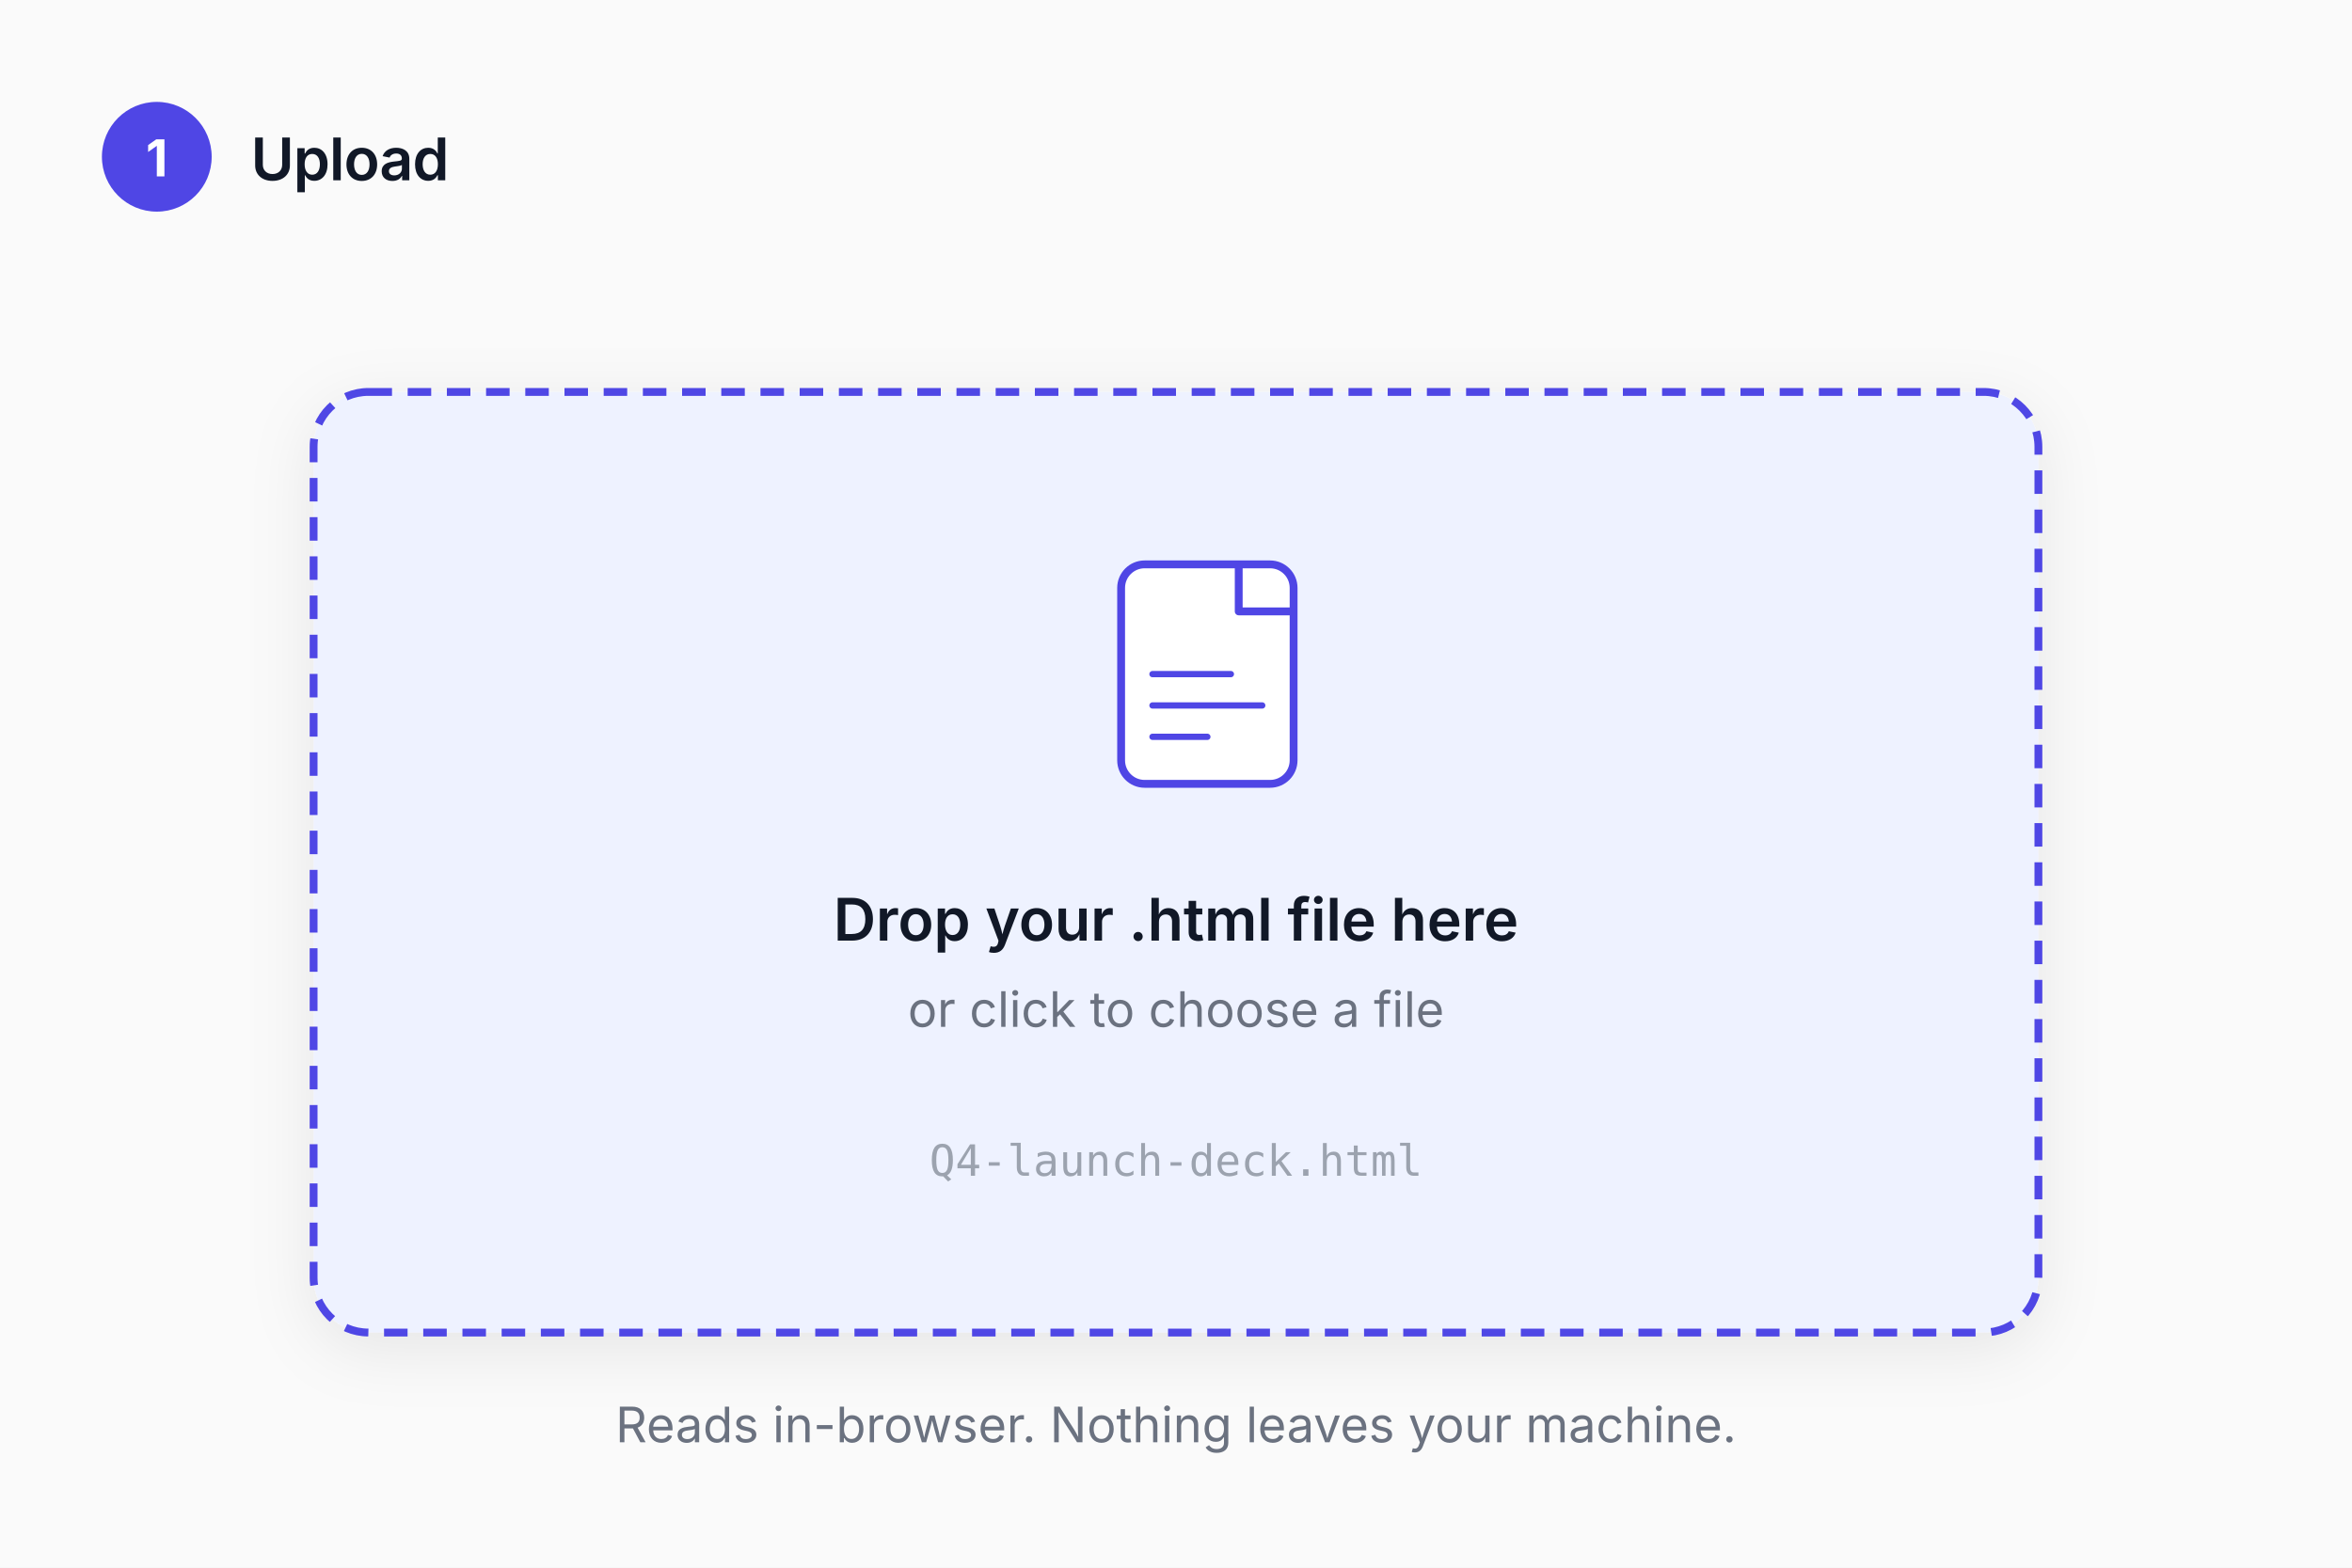
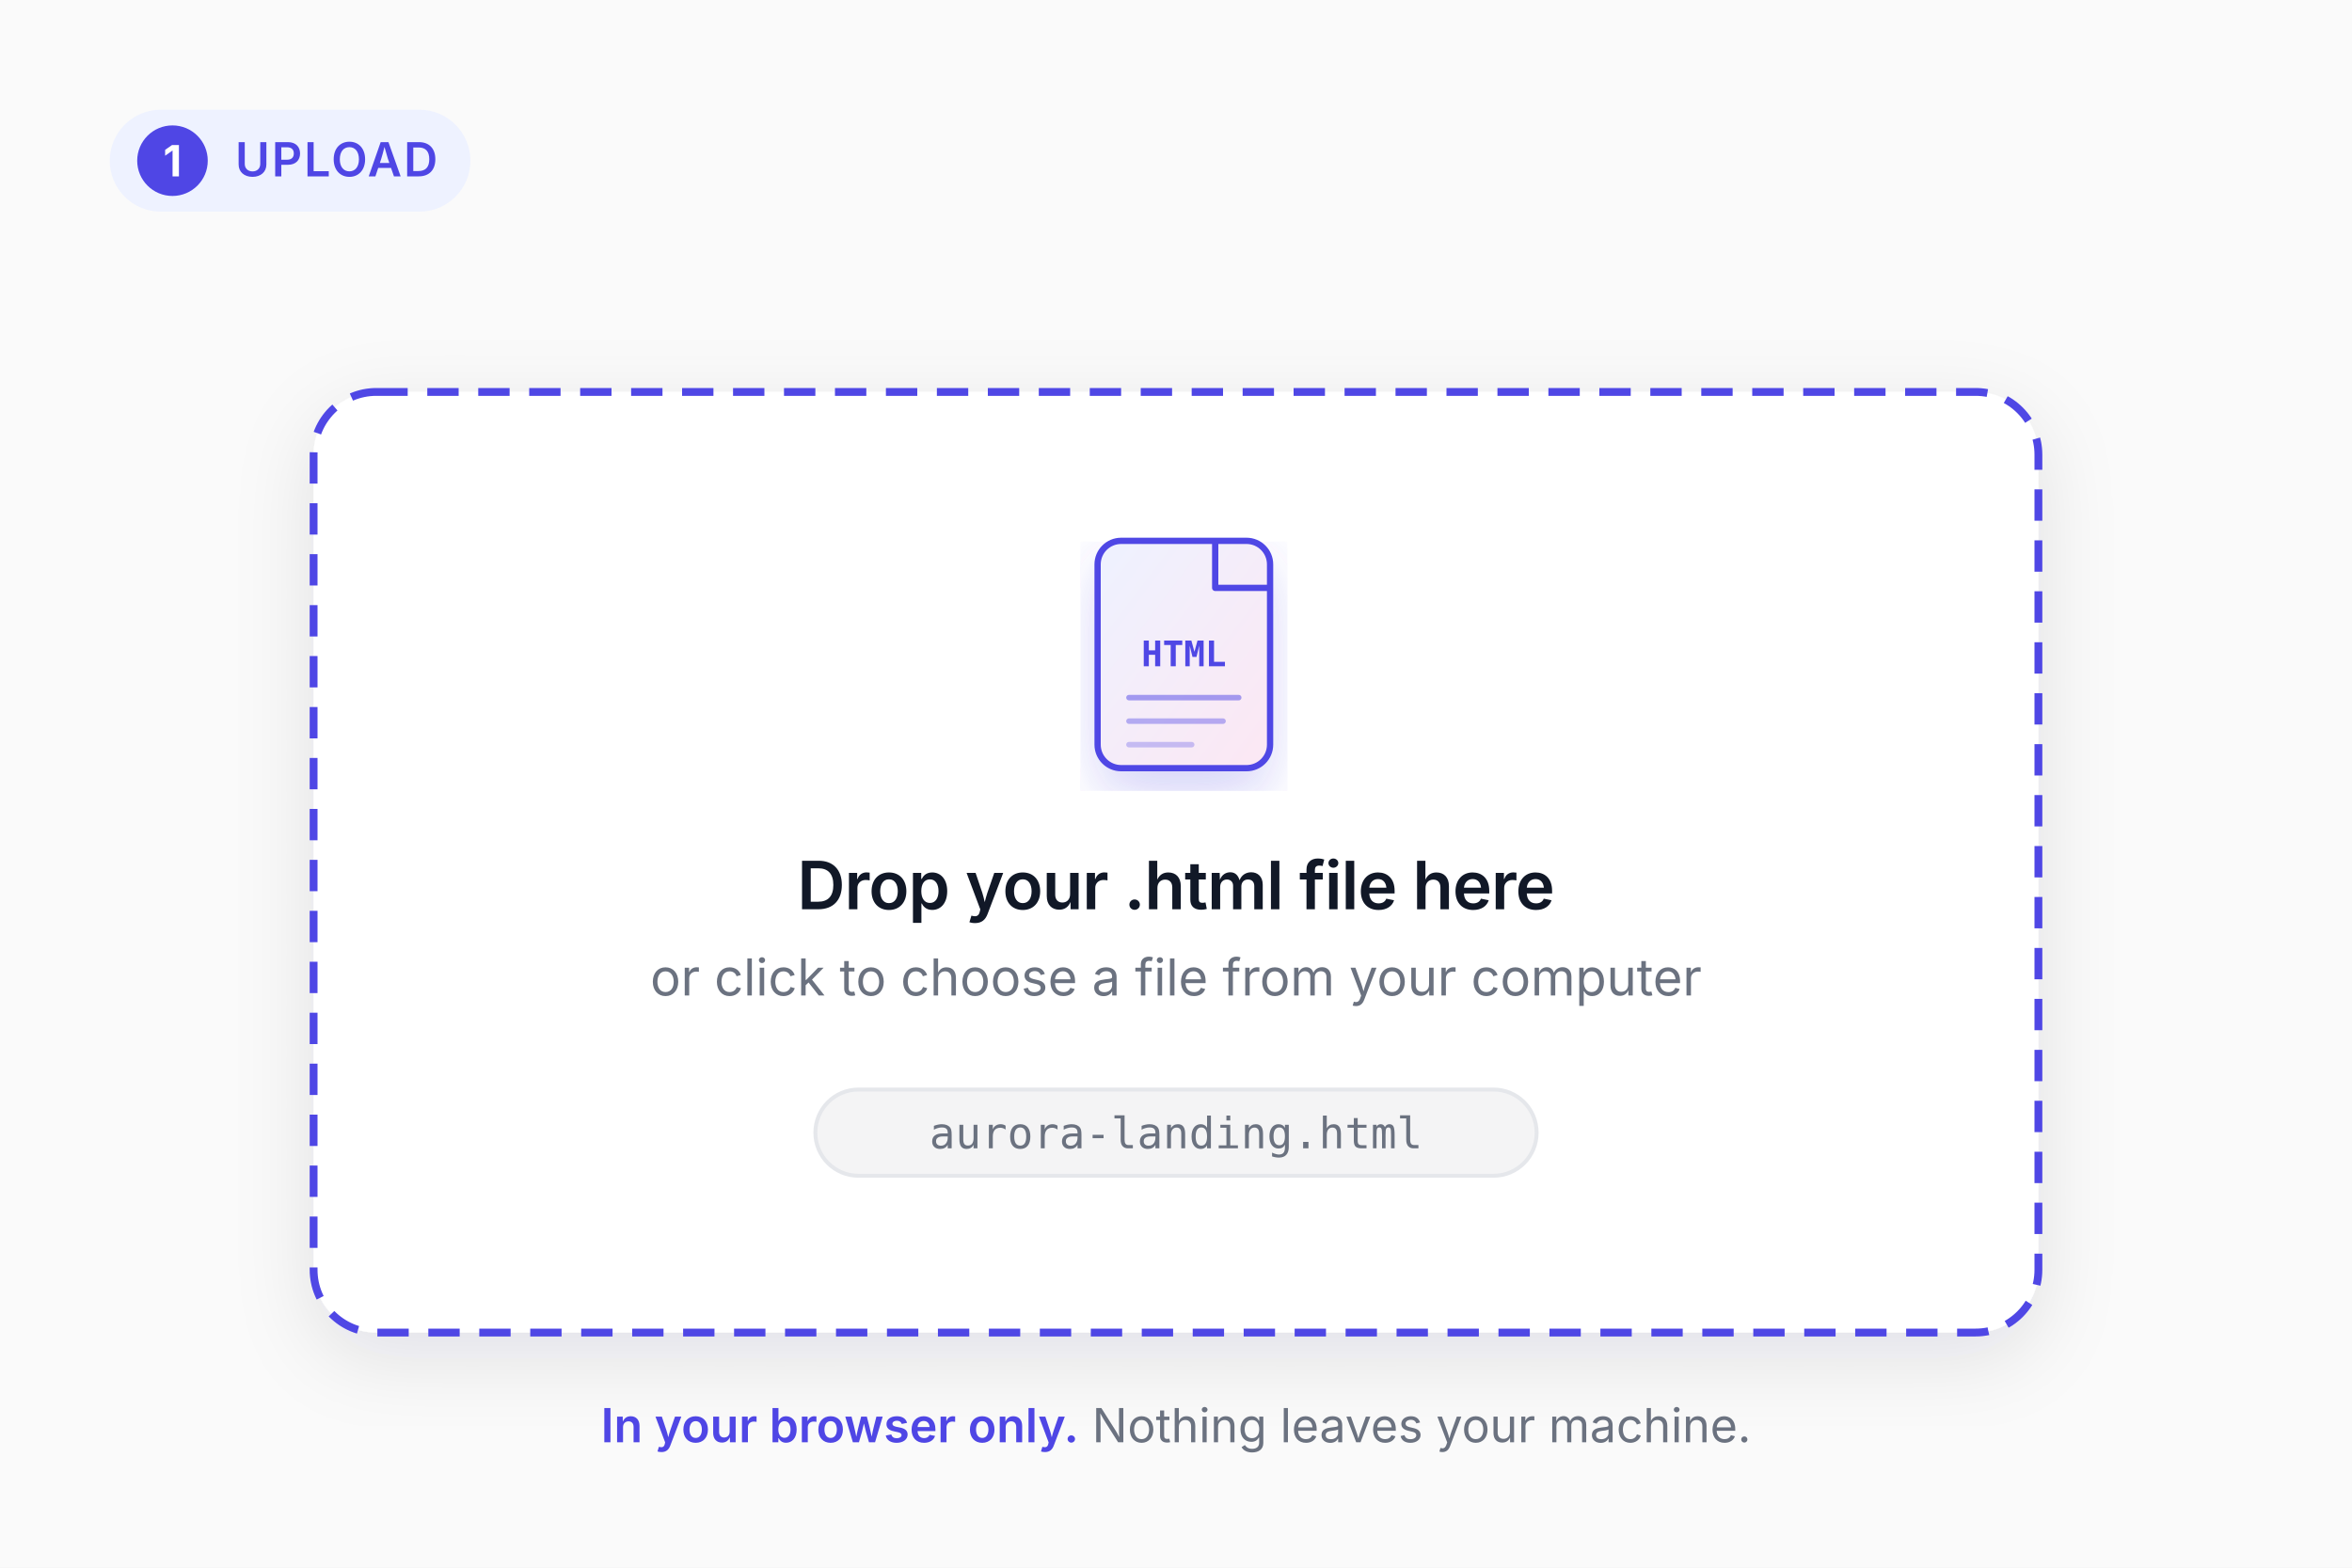
<svg xmlns="http://www.w3.org/2000/svg" viewBox="0 0 600 400" font-family="-apple-system, 'Inter', system-ui, 'Segoe UI', sans-serif" role="img" aria-label="Step 1: Drag and drop an HTML file into Edit-i-fact">
  <defs>
+     <linearGradient id="s1FileGrad" x1="0" x2="1" y1="0" y2="1">
+       <stop offset="0" stop-color="#EEF2FF" />
+       <stop offset="1" stop-color="#FCE7F3" />
+     </linearGradient>
+     <linearGradient id="s1BrandGrad" x1="0" x2="1" y1="0" y2="1">
+       <stop offset="0" stop-color="#4F46E5" />
+       <stop offset="1" stop-color="#7C3AED" />
+     </linearGradient>
    <filter id="s1Shadow" x="-10%" y="-10%" width="120%" height="120%">
-       <feDropShadow dx="0" dy="4" stdDeviation="8" flood-color="#0F172A" flood-opacity="0.08" />
+       <feDropShadow dx="0" dy="6" stdDeviation="10" flood-color="#0F172A" flood-opacity="0.10" />
+     </filter>
+     <filter id="s1FileShadow" x="-10%" y="-10%" width="120%" height="120%">
+       <feDropShadow dx="0" dy="6" stdDeviation="8" flood-color="#4F46E5" flood-opacity="0.25" />
    </filter>
  </defs>
  <rect width="600" height="400" fill="#FAFAFA" />
-   <circle cx="40" cy="40" r="14" fill="#4F46E5" />
-   <text x="40" y="45" text-anchor="middle" font-size="13" font-weight="700" fill="white">1</text>
-   <text x="64" y="46" font-size="15" font-weight="600" fill="#111827" letter-spacing="-0.2">Upload</text>
+   <rect x="28" y="28" width="92" height="26" rx="13" fill="#EEF2FF" />
+   <circle cx="44" cy="41" r="9" fill="#4F46E5" />
+   <text x="44" y="45" text-anchor="middle" font-size="11" font-weight="700" fill="white">1</text>
+   <text x="60" y="45" font-size="12" font-weight="600" fill="#4F46E5" letter-spacing="0.5">UPLOAD</text>
  <g filter="url(#s1Shadow)">
-     <rect x="80" y="100" width="440" height="240" rx="14" fill="#EEF2FF" stroke="#4F46E5" stroke-width="2" stroke-dasharray="6 4" />
+     <rect x="80" y="100" width="440" height="240" rx="16" fill="white" stroke="#4F46E5" stroke-width="2" stroke-dasharray="8 5" />
  </g>
-   <g transform="translate(286, 144)">
-     <rect x="0" y="0" width="44" height="56" rx="6" fill="white" stroke="#4F46E5" stroke-width="2" />
-     <path d="M30 0 v12 h14" fill="none" stroke="#4F46E5" stroke-width="2" stroke-linejoin="round" />
-     <line x1="8" y1="28" x2="28" y2="28" stroke="#4F46E5" stroke-width="1.6" stroke-linecap="round" />
-     <line x1="8" y1="36" x2="36" y2="36" stroke="#4F46E5" stroke-width="1.6" stroke-linecap="round" />
-     <line x1="8" y1="44" x2="22" y2="44" stroke="#4F46E5" stroke-width="1.6" stroke-linecap="round" />
+   <g filter="url(#s1FileShadow)" transform="translate(280, 138)">
+     <rect x="0" y="0" width="44" height="58" rx="6" fill="url(#s1FileGrad)" stroke="#4F46E5" stroke-width="1.6" />
+     <path d="M30 0 v12 h14" fill="none" stroke="#4F46E5" stroke-width="1.6" stroke-linejoin="round" />
+     <text x="22" y="32" text-anchor="middle" font-size="9" font-weight="700" fill="#4F46E5" font-family="ui-monospace, monospace">HTML</text>
+     <line x1="8" y1="40" x2="36" y2="40" stroke="#4F46E5" stroke-width="1.4" stroke-linecap="round" opacity="0.5" />
+     <line x1="8" y1="46" x2="32" y2="46" stroke="#4F46E5" stroke-width="1.4" stroke-linecap="round" opacity="0.4" />
+     <line x1="8" y1="52" x2="24" y2="52" stroke="#4F46E5" stroke-width="1.4" stroke-linecap="round" opacity="0.3" />
  </g>
-   <text x="300" y="240" text-anchor="middle" font-size="15" font-weight="600" fill="#111827">Drop your .html file here</text>
-   <text x="300" y="262" text-anchor="middle" font-size="12.5" fill="#6B7280">or click to choose a file</text>
-   <text x="300" y="300" text-anchor="middle" font-size="11" font-family="ui-monospace, 'SF Mono', Menlo, monospace" fill="#9CA3AF">Q4-launch-deck.html</text>
-   <text x="300" y="368" text-anchor="middle" font-size="12.5" fill="#6B7280">Reads in-browser. Nothing leaves your machine.</text>
+   <text x="300" y="232" text-anchor="middle" font-size="17" font-weight="600" fill="#111827" letter-spacing="-0.2">Drop your .html file here</text>
+   <text x="300" y="254" text-anchor="middle" font-size="13" fill="#6B7280">or click to choose a file from your computer</text>
+   <rect x="208" y="278" width="184" height="22" rx="11" fill="#F4F4F5" stroke="#E5E7EB" />
+   <text x="300" y="293" text-anchor="middle" font-size="11" font-family="ui-monospace, monospace" fill="#6B7280">aurora-landing.html</text>
+   <g transform="translate(300, 368)">
+     <text text-anchor="middle" font-size="12" fill="#6B7280">
+       <tspan font-weight="600" fill="#4F46E5">In your browser only. </tspan>
+       <tspan>Nothing leaves your machine.</tspan>
+     </text>
+   </g>
</svg>
